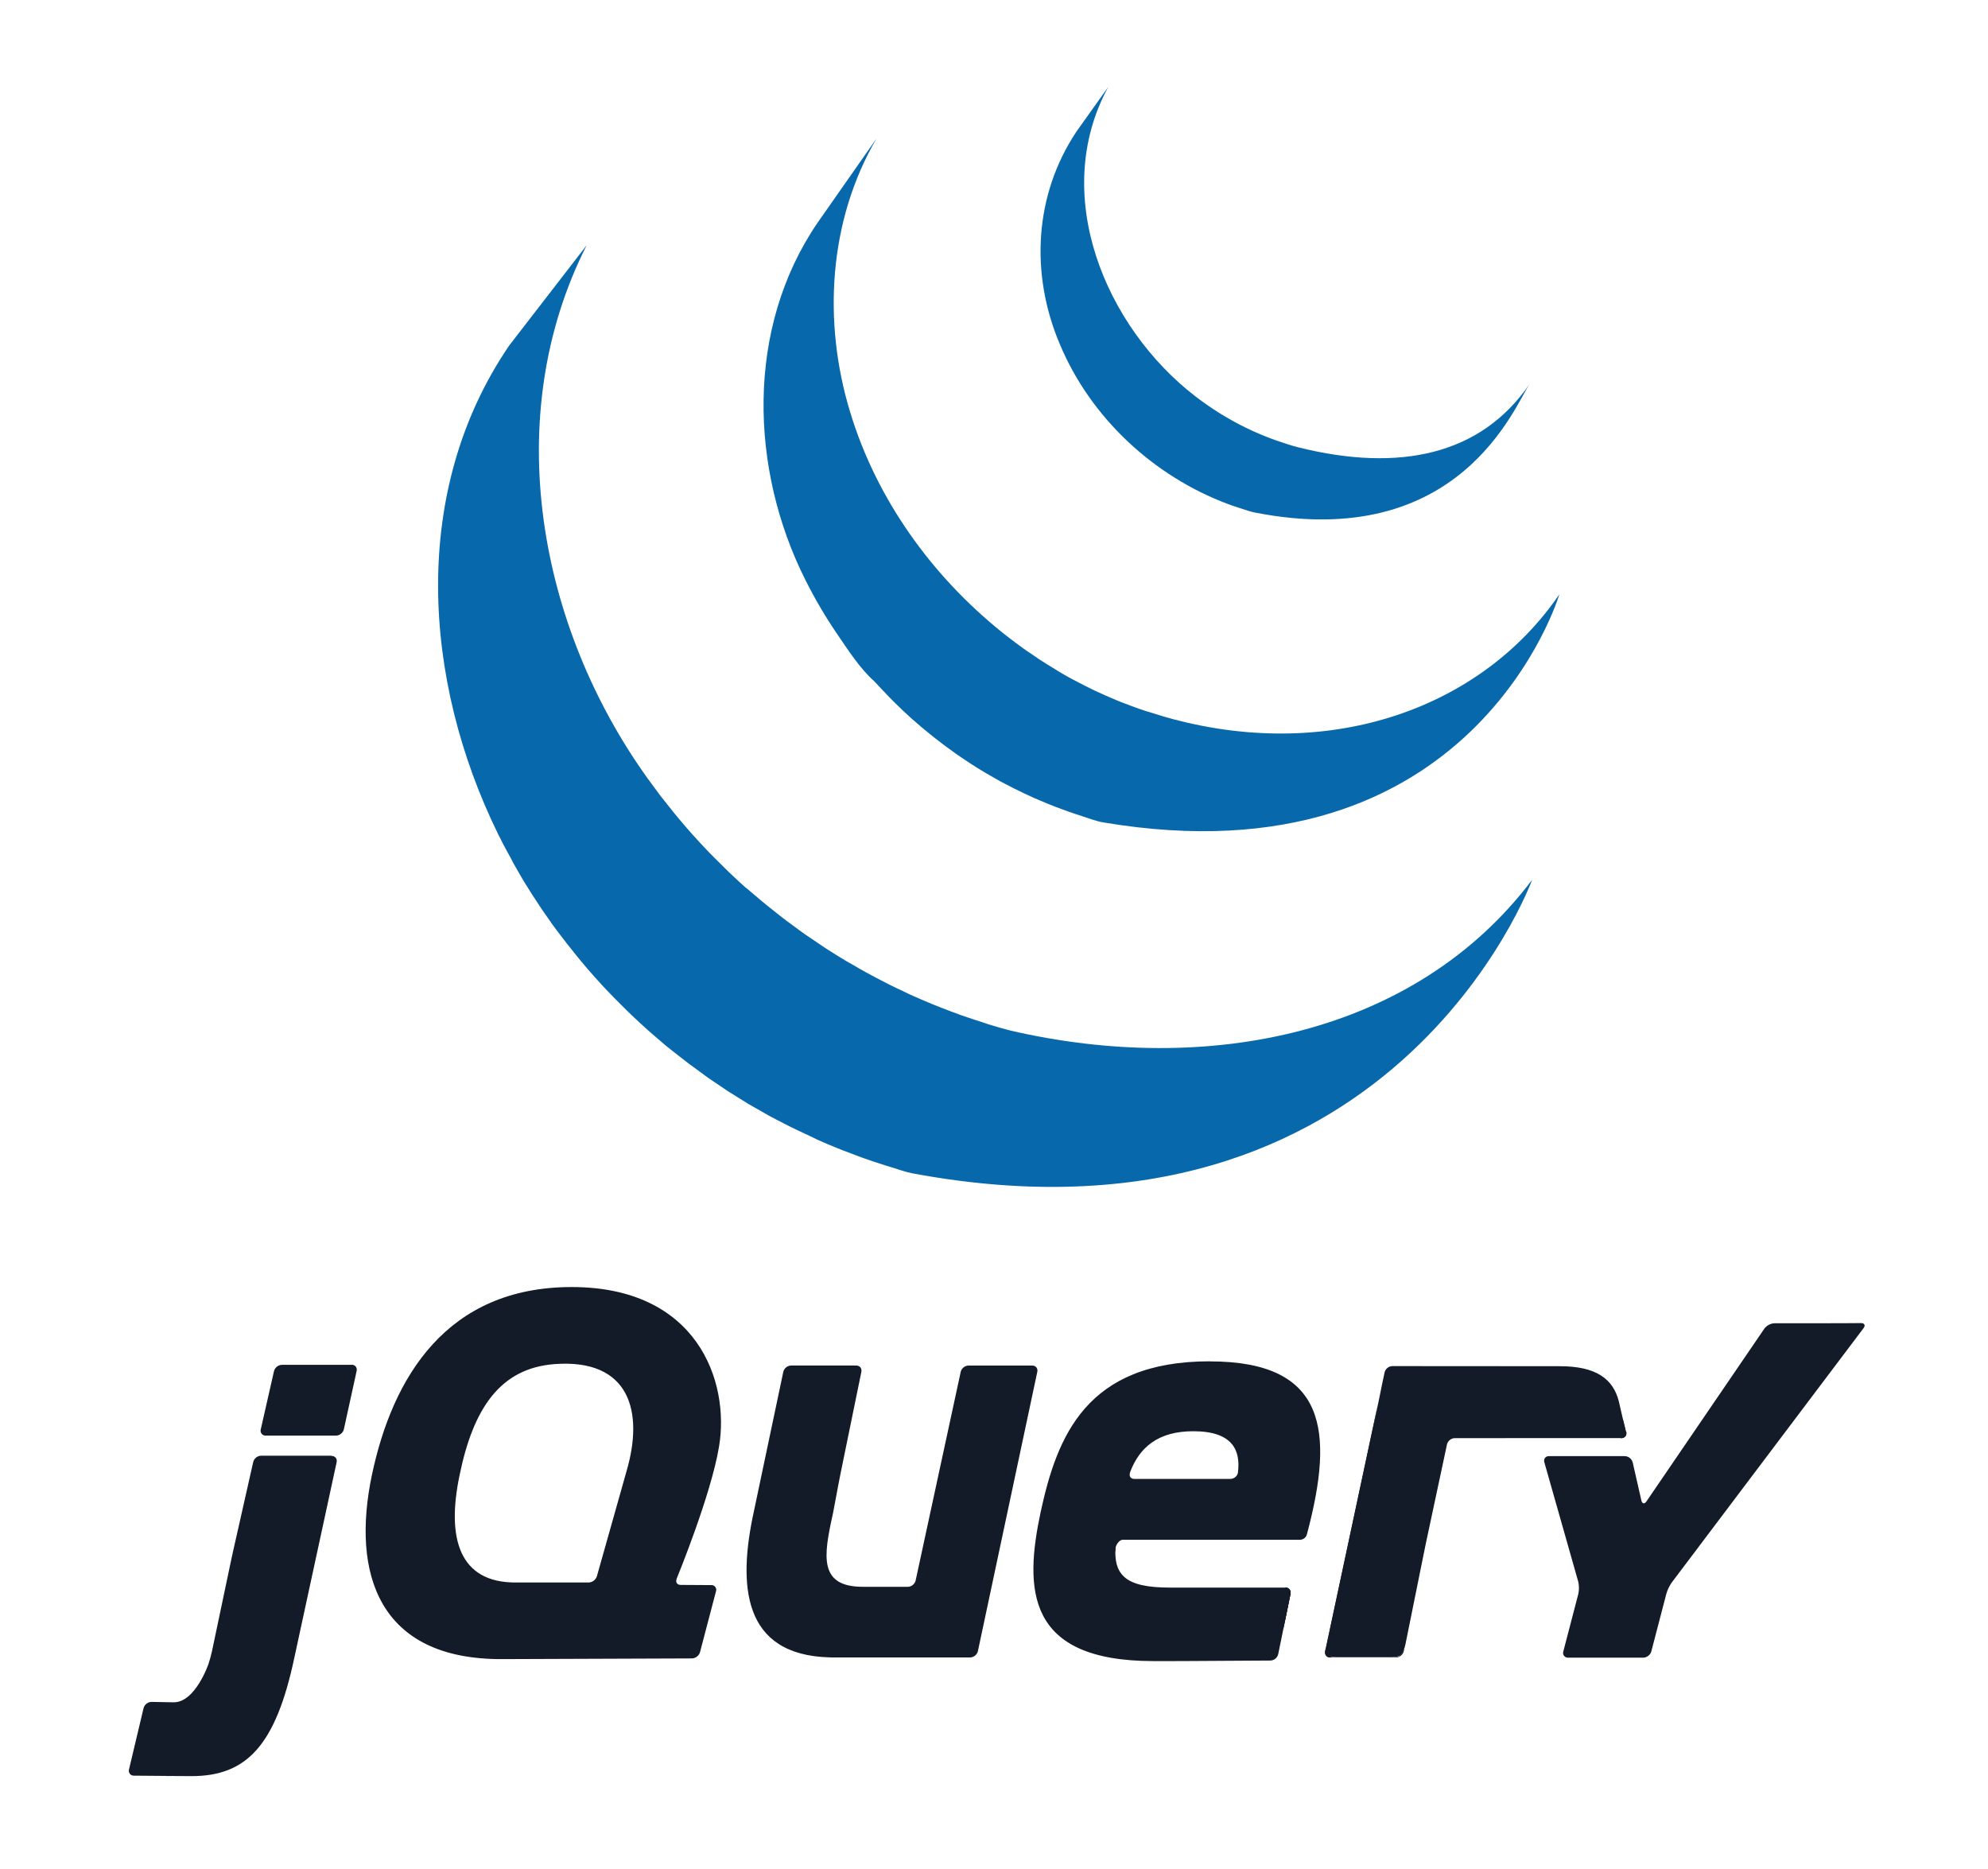
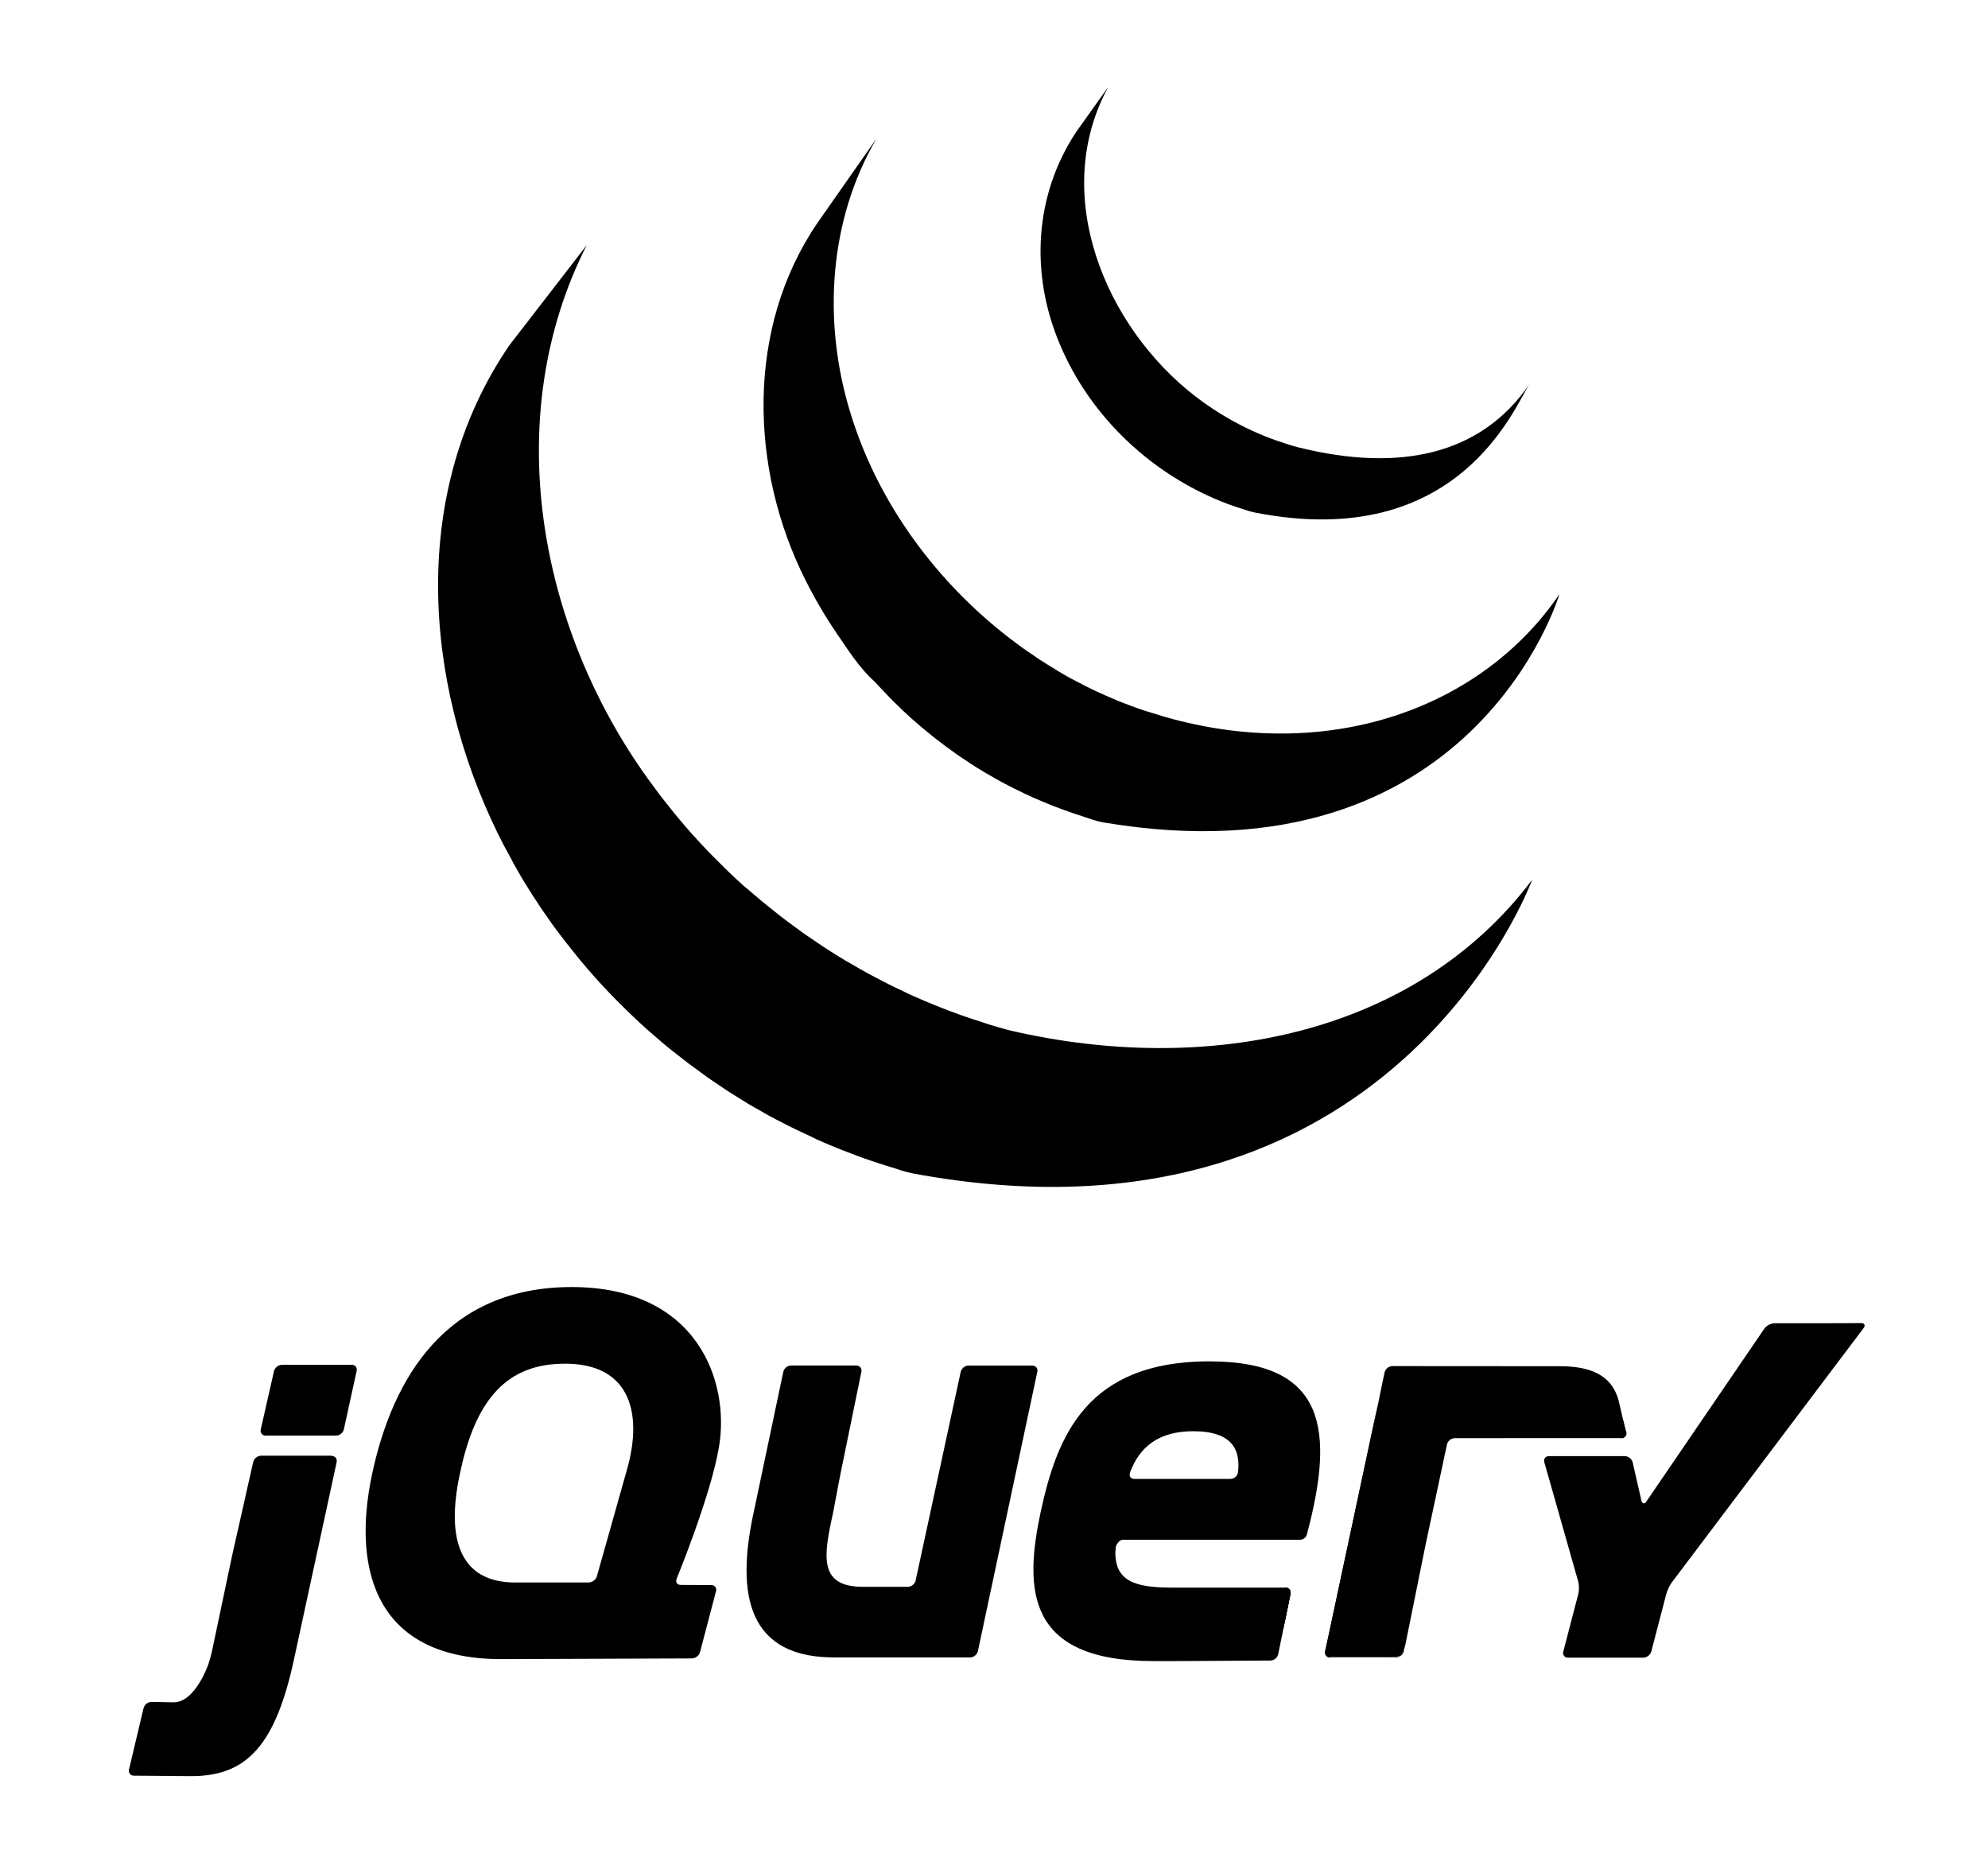
<svg xmlns="http://www.w3.org/2000/svg" height="94" width="100">
  <g transform="matrix(.945094 0 0 .945094 6.301403 4.347014)">
-     <path d="m20.44 13.78c-5.283 7.733-4.625 17.793-.6 26l.296.585.2.37c.037.072.08.143.118.213.07.13.14.255.2.383l.385.673.22.37.447.712.2.3c.2.32.426.638.648.952.005.008.012.017.018.025.035.05.074.1.1.15.192.27.4.536.6.8l.222.288.545.682.208.254a31.65 31.65 0 0 0 .76.884l.016.016c.01.013.02.02.03.033a23.73 23.73 0 0 0 .772.83l.248.254.617.616.252.244a34.49 34.49 0 0 0 .845.783l.16.14.767.66.318.258.64.5.342.265.978.715c.025.017.047.035.072.052.23.16.463.315.697.47l.302.205 1.092.68.302.173.82.468c.15.082.303.16.453.238l.586.3.135.066.24.118.93.438.197.1a32.93 32.93 0 0 0 1.084.459l.264.106 1.023.386.128.046a34.62 34.62 0 0 0 1.14.38l.275.084c.4.12.775.263 1.177.34 25.548 4.756 32.971-15.626 32.971-15.626-6.233 8.27-17.296 10.45-27.778 8.023-.397-.1-.782-.217-1.17-.334l-.292-.1c-.378-.118-.754-.243-1.126-.373l-.155-.057a35.02 35.02 0 0 1 -.993-.375l-.28-.112a31.57 31.57 0 0 1 -1.072-.454l-.214-.096-.904-.43-.26-.128a30.9 30.9 0 0 1 -.7-.363l-.467-.25a26.89 26.89 0 0 1 -.838-.479l-.283-.16c-.368-.22-.732-.45-1.092-.68-.1-.065-.196-.134-.295-.2l-.777-.526-.25-.18-.735-.54-.326-.25-.663-.528-.296-.24-.825-.7c-.028-.025-.06-.05-.1-.077-.294-.263-.583-.533-.868-.804l-.244-.24-.624-.622-.244-.25a31.33 31.33 0 0 1 -.765-.824c-.012-.014-.026-.027-.038-.04a31.49 31.49 0 0 1 -.776-.9l-.203-.246-.56-.703-.205-.26-.645-.875c-5.82-8.085-7.9-19.235-3.26-28.393m12.283-1.188c-3.82 5.6-3.613 13.094-.633 19.016a24.87 24.87 0 0 0 1.69 2.873c.572.835 1.207 1.83 1.967 2.5.275.3.563.6.857.906.074.077.15.15.226.227a25.21 25.21 0 0 0 .876.829c.012.01.023.022.036.032a26.31 26.31 0 0 0 1.031.87l.232.184a25.13 25.13 0 0 0 1.07.796.6.6 0 0 0 .03.023c.16.113.325.22.488.328.078.052.152.107.23.156a21.65 21.65 0 0 0 .793.495l.112.066.7.4c.082.047.166.088.25.132l.5.258c.025.013.05.023.074.035.337.17.676.33 1.023.485.074.033.15.063.226.095.277.12.557.236.84.347l.36.134a26.33 26.33 0 0 0 .77.273l.348.113c.367.117.73.263 1.113.328 19.725 3.328 24.28-12.14 24.28-12.14-4.105 6.02-12.054 8.894-20.538 6.652a21.09 21.09 0 0 1 -1.117-.33c-.113-.035-.224-.072-.336-.1a22.36 22.36 0 0 1 -.781-.274l-.353-.134c-.283-.1-.563-.225-.84-.345-.076-.033-.152-.063-.227-.098a19.53 19.53 0 0 1 -1.03-.487c-.174-.087-.345-.178-.516-.268l-.298-.156a20.05 20.05 0 0 1 -.653-.375l-.156-.1a25.46 25.46 0 0 1 -.79-.492c-.08-.052-.158-.1-.238-.162l-.512-.345a27.46 27.46 0 0 1 -1.066-.794l-.24-.192c-3.713-2.986-6.657-7.066-8.056-11.693-1.467-4.8-1.15-10.185 1.4-14.556m10.648-.38c-2.252 3.376-2.473 7.568-.9 11.296 1.648 3.957 5.025 7.062 8.966 8.533.162.062.325.117.5.173l.216.07c.232.074.463.16.702.206 10.892 2.143 13.846-5.692 14.632-6.845-2.588 3.795-6.937 4.706-12.273 3.387-.42-.105-.885-.26-1.3-.406a15.62 15.62 0 0 1 -1.533-.649 15.81 15.81 0 0 1 -2.688-1.671c-4.785-3.69-7.752-10.728-4.636-16.46" fill="#0868ac" />
-     <g fill="#131b28">
+     <path d="m20.44 13.78c-5.283 7.733-4.625 17.793-.6 26l.296.585.2.37c.037.072.08.143.118.213.07.13.14.255.2.383l.385.673.22.37.447.712.2.3c.2.32.426.638.648.952.005.008.012.017.018.025.035.05.074.1.1.15.192.27.4.536.6.8l.222.288.545.682.208.254a31.65 31.65 0 0 0 .76.884l.016.016c.01.013.02.02.03.033a23.73 23.73 0 0 0 .772.83l.248.254.617.616.252.244a34.49 34.49 0 0 0 .845.783l.16.14.767.66.318.258.64.5.342.265.978.715c.025.017.047.035.072.052.23.16.463.315.697.47l.302.205 1.092.68.302.173.82.468c.15.082.303.16.453.238l.586.3.135.066.24.118.93.438.197.1a32.93 32.93 0 0 0 1.084.459l.264.106 1.023.386.128.046a34.62 34.62 0 0 0 1.14.38l.275.084c.4.12.775.263 1.177.34 25.548 4.756 32.971-15.626 32.971-15.626-6.233 8.27-17.296 10.45-27.778 8.023-.397-.1-.782-.217-1.17-.334l-.292-.1c-.378-.118-.754-.243-1.126-.373l-.155-.057a35.02 35.02 0 0 1 -.993-.375l-.28-.112a31.57 31.57 0 0 1 -1.072-.454l-.214-.096-.904-.43-.26-.128a30.9 30.9 0 0 1 -.7-.363l-.467-.25a26.89 26.89 0 0 1 -.838-.479l-.283-.16c-.368-.22-.732-.45-1.092-.68-.1-.065-.196-.134-.295-.2l-.777-.526-.25-.18-.735-.54-.326-.25-.663-.528-.296-.24-.825-.7c-.028-.025-.06-.05-.1-.077-.294-.263-.583-.533-.868-.804l-.244-.24-.624-.622-.244-.25a31.33 31.33 0 0 1 -.765-.824c-.012-.014-.026-.027-.038-.04a31.49 31.49 0 0 1 -.776-.9l-.203-.246-.56-.703-.205-.26-.645-.875c-5.82-8.085-7.9-19.235-3.26-28.393m12.283-1.188c-3.82 5.6-3.613 13.094-.633 19.016a24.87 24.87 0 0 0 1.69 2.873c.572.835 1.207 1.83 1.967 2.5.275.3.563.6.857.906.074.077.15.15.226.227a25.21 25.21 0 0 0 .876.829c.012.01.023.022.036.032a26.31 26.31 0 0 0 1.031.87l.232.184a25.13 25.13 0 0 0 1.07.796.6.6 0 0 0 .03.023c.16.113.325.22.488.328.078.052.152.107.23.156a21.65 21.65 0 0 0 .793.495l.112.066.7.4c.082.047.166.088.25.132l.5.258c.025.013.05.023.074.035.337.17.676.33 1.023.485.074.033.15.063.226.095.277.12.557.236.84.347l.36.134a26.33 26.33 0 0 0 .77.273l.348.113c.367.117.73.263 1.113.328 19.725 3.328 24.28-12.14 24.28-12.14-4.105 6.02-12.054 8.894-20.538 6.652a21.09 21.09 0 0 1 -1.117-.33c-.113-.035-.224-.072-.336-.1a22.36 22.36 0 0 1 -.781-.274l-.353-.134c-.283-.1-.563-.225-.84-.345-.076-.033-.152-.063-.227-.098a19.53 19.53 0 0 1 -1.03-.487c-.174-.087-.345-.178-.516-.268l-.298-.156a20.05 20.05 0 0 1 -.653-.375l-.156-.1a25.46 25.46 0 0 1 -.79-.492c-.08-.052-.158-.1-.238-.162l-.512-.345a27.46 27.46 0 0 1 -1.066-.794l-.24-.192c-3.713-2.986-6.657-7.066-8.056-11.693-1.467-4.8-1.15-10.185 1.4-14.556m10.648-.38c-2.252 3.376-2.473 7.568-.9 11.296 1.648 3.957 5.025 7.062 8.966 8.533.162.062.325.117.5.173l.216.07c.232.074.463.16.702.206 10.892 2.143 13.846-5.692 14.632-6.845-2.588 3.795-6.937 4.706-12.273 3.387-.42-.105-.885-.26-1.3-.406a15.62 15.62 0 0 1 -1.533-.649 15.81 15.81 0 0 1 -2.688-1.671c-4.785-3.69-7.752-10.728-4.636-16.46" fill="currentColor" />
+     <g fill="currentColor">
      <path d="m26.576 74.06-.738 2.616.738-2.615zm3.796 5.678-.813-.005zm-.2 3.906-4.872.018zm1.02-3.9-.814-.005zm-.582 3.568.85-3.237zm17.93-14.907-1.58 7.433zm-4.065 0-1.2 5.553z" />
      <path d="m48.26 68.07h-3.38c-.188 0-.374.15-.414.334l-2.4 11.107c-.04.183-.226.333-.413.333h-2.393c-2.368 0-2.094-1.637-1.6-3.88l.015-.068.287-1.53.124-.63 1.092-5.332c.038-.184-.085-.335-.273-.335h-3.47a.44.44 0 0 0 -.412.334l-1.563 7.414c-.86 3.924-.632 7.666 4.04 7.783l.135.003h7.332c.188 0 .373-.15.413-.334l3.162-14.866c.04-.184-.083-.334-.27-.334zm13.487 11.813c.188 0 .3.15.273.334l-.328 1.605m-.328 1.606.328-1.606zm-.412.338-6.23.03z" />
      <path d="m52.704 77.817c-.003-.176.197-.478.385-.478l-.422-.007c-.2 1.914.037.485.037.485zm2.326 5.978h-.065zm6.717-3.912c.188 0 .3.15.273.334l-.382 1.866m-5.008 1.717h-.014zm-.83-.006h-.048zm-.253.001h-.08zm-.247 0h-.07zm.462-.001h-.205z" />
      <path d="m56.617 83.8-.816.003zm4.337-.025-4.325.026zm.4-.347.275-1.344-.275 1.345zm-5.896.367h-.158.178zm-.495 0h-.24zm.257 0h-.2zm-49.46-5.938.525-2.328-.6 2.66-.07.334.146-.668zm6.286-9.825h-3.713a.45.45 0 0 0 -.417.333l-.704 3.1a.26.26 0 0 0 .266.333h3.742c.188 0 .374-.15.414-.333l.68-3.107c.04-.183-.08-.333-.27-.333zm-.808 5.168-1.1 5.038zm-10.786 16.695 3.062.024c-.904 0-2.397-.017-3.063-.025z" />
      <path d="m6.8 73.2-.526 2.328zm4.17-.333h-3.743a.45.45 0 0 0 -.417.333l-1.05 4.656-.146.668-1 4.753a7.16 7.16 0 0 1 -.18.657s-.7 2.08-1.874 2.057l-1.165-.022a.45.45 0 0 0 -.42.326l-.775 3.263a.26.26 0 0 0 .261.336l3.063.025c2.936 0 4.483-1.627 5.476-6.307l2.25-10.4c.04-.183-.082-.333-.27-.333zm53.162 10.738c-.188 0-.3-.15-.27-.334l2.815-13.186m1.367 13.185 1.14-5.628z" />
      <path d="m63.903 83.438c-.023-.092-.01-.317.03-.5l1.336-6.26-1.408 6.593c-.04.184.082.334.27.334h.342c-.188 0-.548-.075-.57-.167zm3.92.092c-.102.04-.34.075-.528.075h.342a.44.44 0 0 0 .41-.335l.068-.334c-.037.184-.2.553-.3.594zm.79-3.074.503-2.484zm11.108-9.488.155.64c.043.183-.076.332-.263.333" />
      <path d="m68.112 82.936.5-2.48zm11.456-12.636.153.656zm-10.452 7.672.138-.664.537-2.515-.608 2.848-.067.33zm-2.393-8.104-.117.55-1.336 6.26 1.408-6.593.045-.216z" />
      <path d="m79.877 71.608-.155-.64-.23-1c-.304-1.18-1.196-1.863-3.134-1.863l-8.92-.006a.44.44 0 0 0 -.412.334l-.138.653-.2.987-2.744 12.853c-.04.184-.053.4-.03.5s.383.167.57.167h2.82c.188 0 .425-.034.528-.075s.254-.4.3-.594l1.07-5.294 1.145-5.364c.04-.183.225-.332.412-.333l8.873-.004c.187 0 .306-.15.263-.333zm11.423-5.793-.683.003h-2.84a.73.73 0 0 0 -.534.282l-6.28 9.2c-.106.155-.227.132-.27-.05l-.462-2.027a.45.45 0 0 0 -.417-.333h-4.037c-.188 0-.3.147-.248.328l1.8 6.338c.052.18.055.477.01.66l-.8 3.067a.25.25 0 0 0 .257.331h4c.188 0 .38-.15.426-.33l.8-3.067a2.04 2.04 0 0 1 .29-.604l10.206-13.533c.113-.15.052-.272-.136-.27l-1.07.007zm-32.076 7.937c-.024.2-.212.35-.4.35h-5.12c-.177 0-.267-.12-.24-.27l.004-.027.023-.087c.5-1.3 1.485-2.153 3.356-2.153 2.107 0 2.518 1.03 2.375 2.187zm-1.502-5.908c-6.57 0-8.127 3.988-9 8.013-.874 4.103-.798 7.94 6 7.94h1.078l.83-.003 4.326-.026a.44.44 0 0 0 .407-.335l.657-3.212c.038-.184-.085-.334-.273-.334h-6.112c-2.43 0-3.153-.646-2.887-2.545h9.77c.16-.003.305-.1.362-.252.01-.027.02-.056.024-.085 1.45-5.47 1.034-9.157-5.18-9.157zm-31.054 5.886-.092.327c0 .001-.738 2.616-.738 2.616l-.738 2.614a.48.48 0 0 1 -.434.328h-3.906c-2.962 0-3.683-2.317-2.962-5.734.72-3.495 2.135-5.668 5.05-5.888 3.984-.3 4.78 2.502 3.82 5.736zm2.678 5.685s1.84-4.47 2.26-7.053c.57-3.457-1.16-8.47-7.845-8.47-6.647 0-9.533 4.786-10.634 10-1.1 5.24.342 9.836 6.95 9.8l10.086-.037a.47.47 0 0 0 .427-.332l.85-3.238a.25.25 0 0 0 -.255-.332l-1.627-.01c-.16-.001-.25-.104-.232-.24.004-.025.01-.05.02-.076z" />
      <path d="m62.25 76.424c0 .124-.1.224-.224.224s-.224-.1-.224-.224.1-.224.224-.224.224.1.224.224z" />
    </g>
  </g>
</svg>
